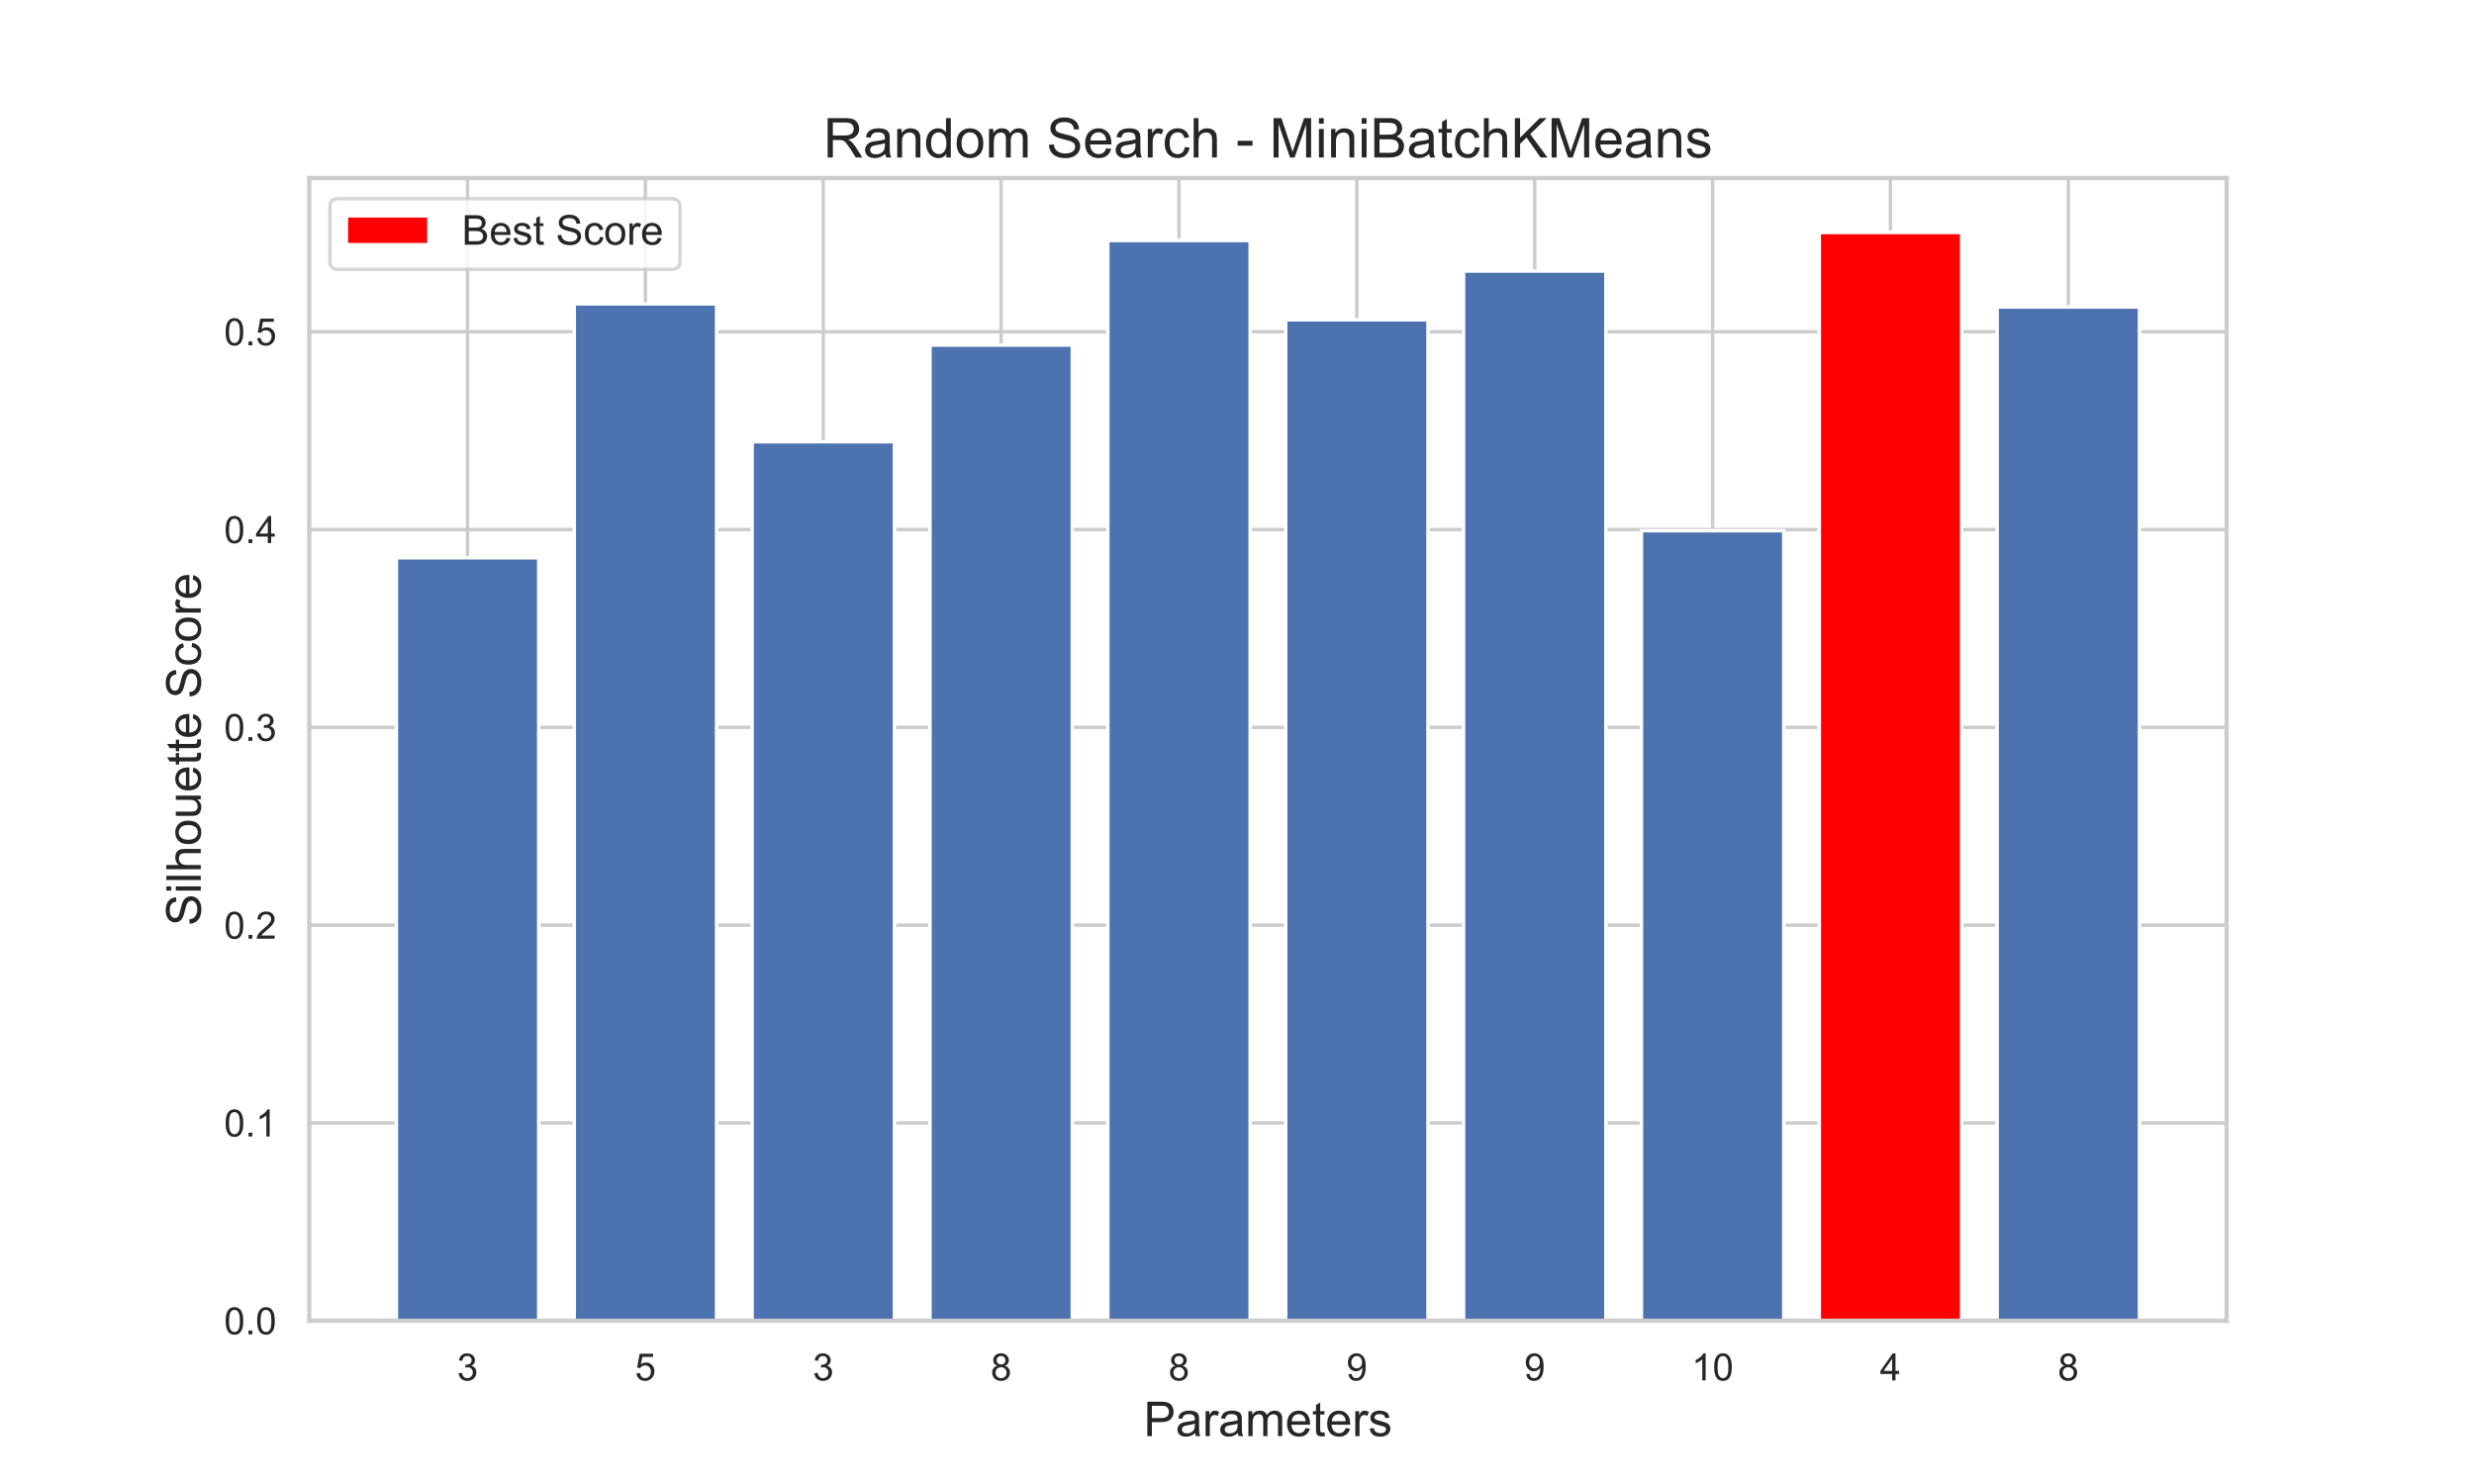
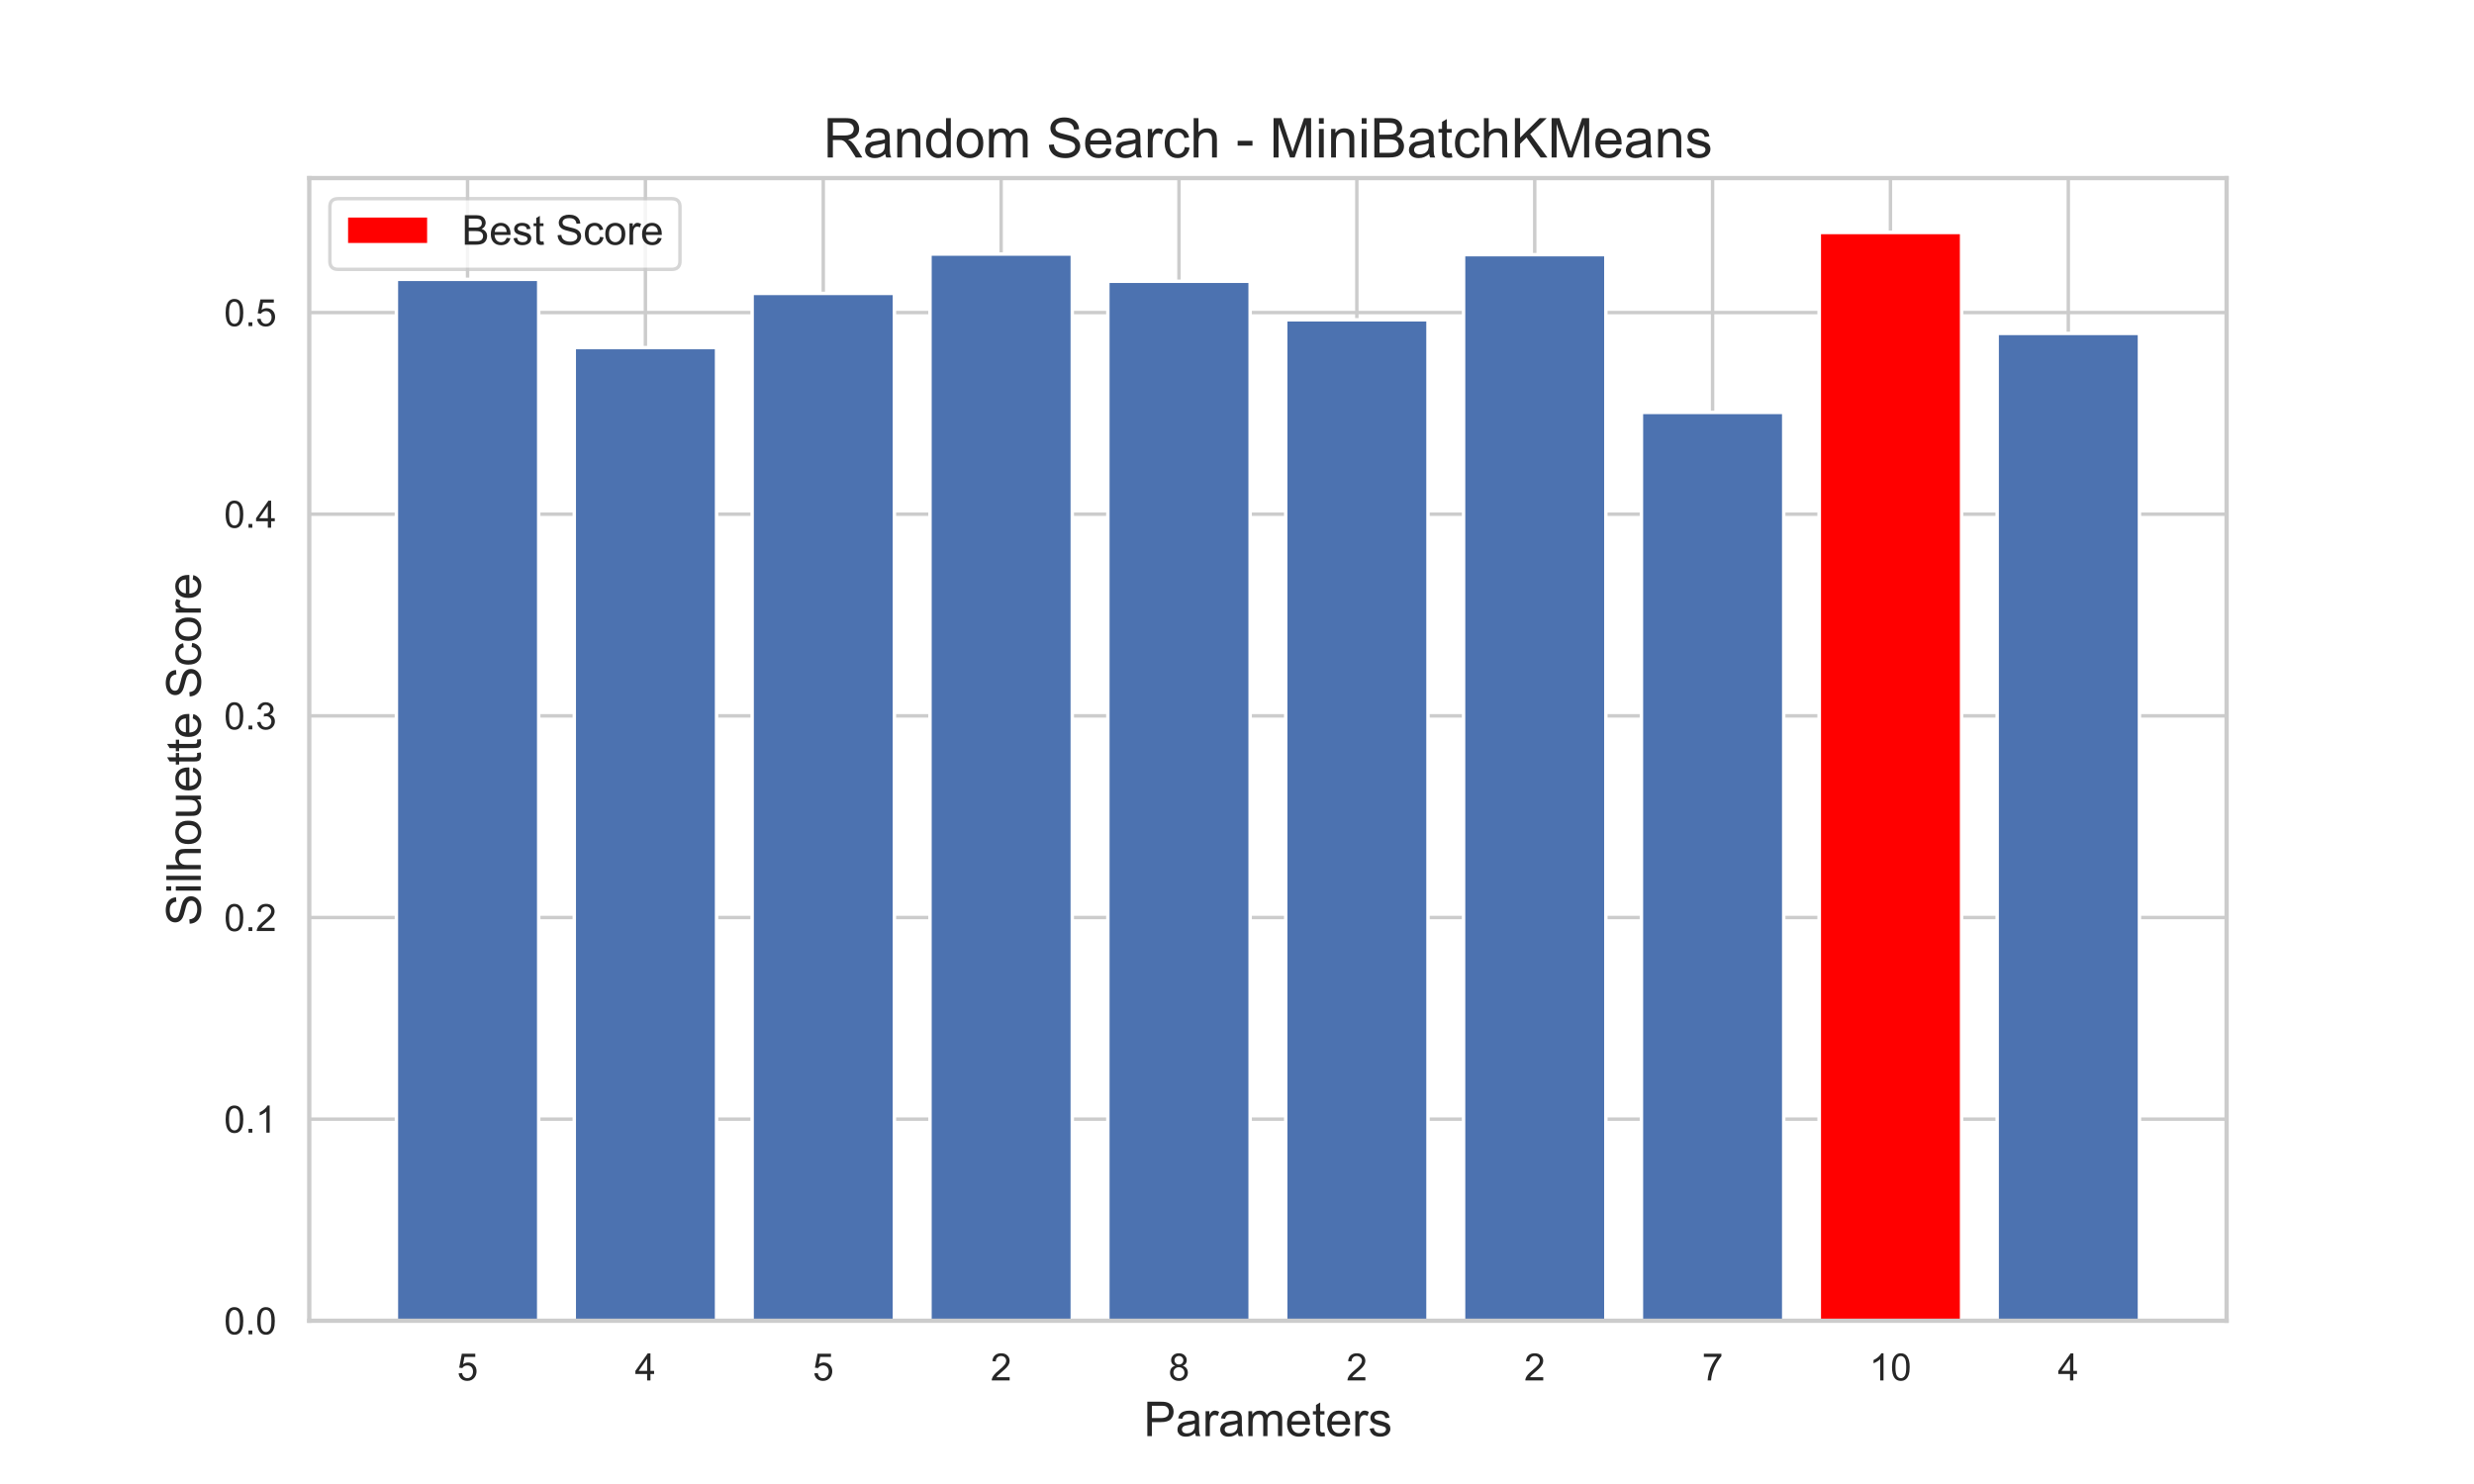
<svg xmlns="http://www.w3.org/2000/svg" xmlns:xlink="http://www.w3.org/1999/xlink" width="720pt" height="432pt" viewBox="0 0 720 432" version="1.1">
  <defs>
    <style type="text/css">*{stroke-linejoin: round; stroke-linecap: butt}</style>
  </defs>
  <g id="figure_1">
    <g id="patch_1">
      <path d="M 0 432  L 720 432  L 720 0  L 0 0  z " style="fill: #ffffff" />
    </g>
    <g id="axes_1">
      <g id="patch_2">
        <path d="M 90 384.48  L 648 384.48  L 648 51.84  L 90 51.84  z " style="fill: #ffffff" />
      </g>
      <g id="matplotlib.axis_1">
        <g id="xtick_1">
          <g id="line2d_1">
-             <path d="M 136.069 384.48  L 136.069 51.84  " clip-path="url(#pcda8ff48fb)" style="fill: none; stroke: #cccccc; stroke-linecap: round" />
+             <path d="M 136.069 384.48  L 136.069 51.84  " clip-path="url(#pf71c05ac56)" style="fill: none; stroke: #cccccc; stroke-linecap: round" />
          </g>
          <g id="text_1">
            <g style="fill: #262626" transform="translate(133.0101 401.8536) scale(0.11 -0.11)">
              <defs>
-                 <path id="ArialMT-33" d="M 269 1209  L 831 1284  Q 928 806 1161 595  Q 1394 384 1728 384  Q 2125 384 2398 659  Q 2672 934 2672 1341  Q 2672 1728 2419 1979  Q 2166 2231 1775 2231  Q 1616 2231 1378 2169  L 1441 2663  Q 1497 2656 1531 2656  Q 1891 2656 2178 2843  Q 2466 3031 2466 3422  Q 2466 3731 2256 3934  Q 2047 4138 1716 4138  Q 1388 4138 1169 3931  Q 950 3725 888 3313  L 325 3413  Q 428 3978 793 4289  Q 1159 4600 1703 4600  Q 2078 4600 2393 4439  Q 2709 4278 2876 4000  Q 3044 3722 3044 3409  Q 3044 3113 2884 2869  Q 2725 2625 2413 2481  Q 2819 2388 3044 2092  Q 3269 1797 3269 1353  Q 3269 753 2831 336  Q 2394 -81 1725 -81  Q 1122 -81 723 278  Q 325 638 269 1209  z " transform="scale(0.015625)" />
-               </defs>
-               <use xlink:href="#ArialMT-33" />
+                 <path id="ArialMT-35" d="M 266 1200  L 856 1250  Q 922 819 1161 601  Q 1400 384 1738 384  Q 2144 384 2425 690  Q 2706 997 2706 1503  Q 2706 1984 2436 2262  Q 2166 2541 1728 2541  Q 1456 2541 1237 2417  Q 1019 2294 894 2097  L 366 2166  L 809 4519  L 3088 4519  L 3088 3981  L 1259 3981  L 1013 2750  Q 1425 3038 1878 3038  Q 2478 3038 2890 2622  Q 3303 2206 3303 1553  Q 3303 931 2941 478  Q 2500 -78 1738 -78  Q 1113 -78 717 272  Q 322 622 266 1200  z " transform="scale(0.015625)" />
+               </defs>
+               <use xlink:href="#ArialMT-35" />
            </g>
          </g>
        </g>
        <g id="xtick_2">
          <g id="line2d_2">
-             <path d="M 187.831 384.48  L 187.831 51.84  " clip-path="url(#pcda8ff48fb)" style="fill: none; stroke: #cccccc; stroke-linecap: round" />
+             <path d="M 187.831 384.48  L 187.831 51.84  " clip-path="url(#pf71c05ac56)" style="fill: none; stroke: #cccccc; stroke-linecap: round" />
          </g>
          <g id="text_2">
            <g style="fill: #262626" transform="translate(184.7727 401.8536) scale(0.11 -0.11)">
              <defs>
-                 <path id="ArialMT-35" d="M 266 1200  L 856 1250  Q 922 819 1161 601  Q 1400 384 1738 384  Q 2144 384 2425 690  Q 2706 997 2706 1503  Q 2706 1984 2436 2262  Q 2166 2541 1728 2541  Q 1456 2541 1237 2417  Q 1019 2294 894 2097  L 366 2166  L 809 4519  L 3088 4519  L 3088 3981  L 1259 3981  L 1013 2750  Q 1425 3038 1878 3038  Q 2478 3038 2890 2622  Q 3303 2206 3303 1553  Q 3303 931 2941 478  Q 2500 -78 1738 -78  Q 1113 -78 717 272  Q 322 622 266 1200  z " transform="scale(0.015625)" />
-               </defs>
-               <use xlink:href="#ArialMT-35" />
+                 <path id="ArialMT-34" d="M 2069 0  L 2069 1097  L 81 1097  L 81 1613  L 2172 4581  L 2631 4581  L 2631 1613  L 3250 1613  L 3250 1097  L 2631 1097  L 2631 0  L 2069 0  z M 2069 1613  L 2069 3678  L 634 1613  L 2069 1613  z " transform="scale(0.015625)" />
+               </defs>
+               <use xlink:href="#ArialMT-34" />
            </g>
          </g>
        </g>
        <g id="xtick_3">
          <g id="line2d_3">
-             <path d="M 239.594 384.48  L 239.594 51.84  " clip-path="url(#pcda8ff48fb)" style="fill: none; stroke: #cccccc; stroke-linecap: round" />
+             <path d="M 239.594 384.48  L 239.594 51.84  " clip-path="url(#pf71c05ac56)" style="fill: none; stroke: #cccccc; stroke-linecap: round" />
          </g>
          <g id="text_3">
            <g style="fill: #262626" transform="translate(236.5352 401.8536) scale(0.11 -0.11)">
-               <use xlink:href="#ArialMT-33" />
+               <use xlink:href="#ArialMT-35" />
            </g>
          </g>
        </g>
        <g id="xtick_4">
          <g id="line2d_4">
-             <path d="M 291.356 384.48  L 291.356 51.84  " clip-path="url(#pcda8ff48fb)" style="fill: none; stroke: #cccccc; stroke-linecap: round" />
+             <path d="M 291.356 384.48  L 291.356 51.84  " clip-path="url(#pf71c05ac56)" style="fill: none; stroke: #cccccc; stroke-linecap: round" />
          </g>
          <g id="text_4">
            <g style="fill: #262626" transform="translate(288.2977 401.8536) scale(0.11 -0.11)">
              <defs>
-                 <path id="ArialMT-38" d="M 1131 2484  Q 781 2613 612 2850  Q 444 3088 444 3419  Q 444 3919 803 4259  Q 1163 4600 1759 4600  Q 2359 4600 2725 4251  Q 3091 3903 3091 3403  Q 3091 3084 2923 2848  Q 2756 2613 2416 2484  Q 2838 2347 3058 2040  Q 3278 1734 3278 1309  Q 3278 722 2862 322  Q 2447 -78 1769 -78  Q 1091 -78 675 323  Q 259 725 259 1325  Q 259 1772 486 2073  Q 713 2375 1131 2484  z M 1019 3438  Q 1019 3113 1228 2906  Q 1438 2700 1772 2700  Q 2097 2700 2305 2904  Q 2513 3109 2513 3406  Q 2513 3716 2298 3927  Q 2084 4138 1766 4138  Q 1444 4138 1231 3931  Q 1019 3725 1019 3438  z M 838 1322  Q 838 1081 952 856  Q 1066 631 1291 507  Q 1516 384 1775 384  Q 2178 384 2440 643  Q 2703 903 2703 1303  Q 2703 1709 2433 1975  Q 2163 2241 1756 2241  Q 1359 2241 1098 1978  Q 838 1716 838 1322  z " transform="scale(0.015625)" />
-               </defs>
-               <use xlink:href="#ArialMT-38" />
+                 <path id="ArialMT-32" d="M 3222 541  L 3222 0  L 194 0  Q 188 203 259 391  Q 375 700 629 1000  Q 884 1300 1366 1694  Q 2113 2306 2375 2664  Q 2638 3022 2638 3341  Q 2638 3675 2398 3904  Q 2159 4134 1775 4134  Q 1369 4134 1125 3890  Q 881 3647 878 3216  L 300 3275  Q 359 3922 746 4261  Q 1134 4600 1788 4600  Q 2447 4600 2831 4234  Q 3216 3869 3216 3328  Q 3216 3053 3103 2787  Q 2991 2522 2730 2228  Q 2469 1934 1863 1422  Q 1356 997 1212 845  Q 1069 694 975 541  L 3222 541  z " transform="scale(0.015625)" />
+               </defs>
+               <use xlink:href="#ArialMT-32" />
            </g>
          </g>
        </g>
        <g id="xtick_5">
          <g id="line2d_5">
-             <path d="M 343.119 384.48  L 343.119 51.84  " clip-path="url(#pcda8ff48fb)" style="fill: none; stroke: #cccccc; stroke-linecap: round" />
+             <path d="M 343.119 384.48  L 343.119 51.84  " clip-path="url(#pf71c05ac56)" style="fill: none; stroke: #cccccc; stroke-linecap: round" />
          </g>
          <g id="text_5">
            <g style="fill: #262626" transform="translate(340.0602 401.8536) scale(0.11 -0.11)">
+               <defs>
+                 <path id="ArialMT-38" d="M 1131 2484  Q 781 2613 612 2850  Q 444 3088 444 3419  Q 444 3919 803 4259  Q 1163 4600 1759 4600  Q 2359 4600 2725 4251  Q 3091 3903 3091 3403  Q 3091 3084 2923 2848  Q 2756 2613 2416 2484  Q 2838 2347 3058 2040  Q 3278 1734 3278 1309  Q 3278 722 2862 322  Q 2447 -78 1769 -78  Q 1091 -78 675 323  Q 259 725 259 1325  Q 259 1772 486 2073  Q 713 2375 1131 2484  z M 1019 3438  Q 1019 3113 1228 2906  Q 1438 2700 1772 2700  Q 2097 2700 2305 2904  Q 2513 3109 2513 3406  Q 2513 3716 2298 3927  Q 2084 4138 1766 4138  Q 1444 4138 1231 3931  Q 1019 3725 1019 3438  z M 838 1322  Q 838 1081 952 856  Q 1066 631 1291 507  Q 1516 384 1775 384  Q 2178 384 2440 643  Q 2703 903 2703 1303  Q 2703 1709 2433 1975  Q 2163 2241 1756 2241  Q 1359 2241 1098 1978  Q 838 1716 838 1322  z " transform="scale(0.015625)" />
+               </defs>
              <use xlink:href="#ArialMT-38" />
            </g>
          </g>
        </g>
        <g id="xtick_6">
          <g id="line2d_6">
-             <path d="M 394.881 384.48  L 394.881 51.84  " clip-path="url(#pcda8ff48fb)" style="fill: none; stroke: #cccccc; stroke-linecap: round" />
+             <path d="M 394.881 384.48  L 394.881 51.84  " clip-path="url(#pf71c05ac56)" style="fill: none; stroke: #cccccc; stroke-linecap: round" />
          </g>
          <g id="text_6">
            <g style="fill: #262626" transform="translate(391.8227 401.8536) scale(0.11 -0.11)">
-               <defs>
-                 <path id="ArialMT-39" d="M 350 1059  L 891 1109  Q 959 728 1153 556  Q 1347 384 1650 384  Q 1909 384 2104 503  Q 2300 622 2425 820  Q 2550 1019 2634 1356  Q 2719 1694 2719 2044  Q 2719 2081 2716 2156  Q 2547 1888 2255 1720  Q 1963 1553 1622 1553  Q 1053 1553 659 1965  Q 266 2378 266 3053  Q 266 3750 677 4175  Q 1088 4600 1706 4600  Q 2153 4600 2523 4359  Q 2894 4119 3086 3673  Q 3278 3228 3278 2384  Q 3278 1506 3087 986  Q 2897 466 2520 194  Q 2144 -78 1638 -78  Q 1100 -78 759 220  Q 419 519 350 1059  z M 2653 3081  Q 2653 3566 2395 3850  Q 2138 4134 1775 4134  Q 1400 4134 1122 3828  Q 844 3522 844 3034  Q 844 2597 1108 2323  Q 1372 2050 1759 2050  Q 2150 2050 2401 2323  Q 2653 2597 2653 3081  z " transform="scale(0.015625)" />
-               </defs>
-               <use xlink:href="#ArialMT-39" />
+               <use xlink:href="#ArialMT-32" />
            </g>
          </g>
        </g>
        <g id="xtick_7">
          <g id="line2d_7">
-             <path d="M 446.644 384.48  L 446.644 51.84  " clip-path="url(#pcda8ff48fb)" style="fill: none; stroke: #cccccc; stroke-linecap: round" />
+             <path d="M 446.644 384.48  L 446.644 51.84  " clip-path="url(#pf71c05ac56)" style="fill: none; stroke: #cccccc; stroke-linecap: round" />
          </g>
          <g id="text_7">
            <g style="fill: #262626" transform="translate(443.5853 401.8536) scale(0.11 -0.11)">
-               <use xlink:href="#ArialMT-39" />
+               <use xlink:href="#ArialMT-32" />
            </g>
          </g>
        </g>
        <g id="xtick_8">
          <g id="line2d_8">
-             <path d="M 498.406 384.48  L 498.406 51.84  " clip-path="url(#pcda8ff48fb)" style="fill: none; stroke: #cccccc; stroke-linecap: round" />
+             <path d="M 498.406 384.48  L 498.406 51.84  " clip-path="url(#pf71c05ac56)" style="fill: none; stroke: #cccccc; stroke-linecap: round" />
          </g>
          <g id="text_8">
-             <g style="fill: #262626" transform="translate(492.2893 401.8536) scale(0.11 -0.11)">
+             <g style="fill: #262626" transform="translate(495.3478 401.8536) scale(0.11 -0.11)">
+               <defs>
+                 <path id="ArialMT-37" d="M 303 3981  L 303 4522  L 3269 4522  L 3269 4084  Q 2831 3619 2401 2847  Q 1972 2075 1738 1259  Q 1569 684 1522 0  L 944 0  Q 953 541 1156 1306  Q 1359 2072 1739 2783  Q 2119 3494 2547 3981  L 303 3981  z " transform="scale(0.015625)" />
+               </defs>
+               <use xlink:href="#ArialMT-37" />
+             </g>
+           </g>
+         </g>
+         <g id="xtick_9">
+           <g id="line2d_9">
+             <path d="M 550.169 384.48  L 550.169 51.84  " clip-path="url(#pf71c05ac56)" style="fill: none; stroke: #cccccc; stroke-linecap: round" />
+           </g>
+           <g id="text_9">
+             <g style="fill: #262626" transform="translate(544.0518 401.8536) scale(0.11 -0.11)">
              <defs>
                <path id="ArialMT-31" d="M 2384 0  L 1822 0  L 1822 3584  Q 1619 3391 1289 3197  Q 959 3003 697 2906  L 697 3450  Q 1169 3672 1522 3987  Q 1875 4303 2022 4600  L 2384 4600  L 2384 0  z " transform="scale(0.015625)" />
                <path id="ArialMT-30" d="M 266 2259  Q 266 3072 433 3567  Q 600 4063 929 4331  Q 1259 4600 1759 4600  Q 2128 4600 2406 4451  Q 2684 4303 2865 4023  Q 3047 3744 3150 3342  Q 3253 2941 3253 2259  Q 3253 1453 3087 958  Q 2922 463 2592 192  Q 2263 -78 1759 -78  Q 1097 -78 719 397  Q 266 969 266 2259  z M 844 2259  Q 844 1131 1108 757  Q 1372 384 1759 384  Q 2147 384 2411 759  Q 2675 1134 2675 2259  Q 2675 3391 2411 3762  Q 2147 4134 1753 4134  Q 1366 4134 1134 3806  Q 844 3388 844 2259  z " transform="scale(0.015625)" />
              </defs>
              <use xlink:href="#ArialMT-31" />
              <use xlink:href="#ArialMT-30" x="55.615" />
            </g>
          </g>
        </g>
-         <g id="xtick_9">
-           <g id="line2d_9">
-             <path d="M 550.169 384.48  L 550.169 51.84  " clip-path="url(#pcda8ff48fb)" style="fill: none; stroke: #cccccc; stroke-linecap: round" />
-           </g>
-           <g id="text_9">
-             <g style="fill: #262626" transform="translate(547.1103 401.8536) scale(0.11 -0.11)">
-               <defs>
-                 <path id="ArialMT-34" d="M 2069 0  L 2069 1097  L 81 1097  L 81 1613  L 2172 4581  L 2631 4581  L 2631 1613  L 3250 1613  L 3250 1097  L 2631 1097  L 2631 0  L 2069 0  z M 2069 1613  L 2069 3678  L 634 1613  L 2069 1613  z " transform="scale(0.015625)" />
-               </defs>
-               <use xlink:href="#ArialMT-34" />
-             </g>
-           </g>
-         </g>
        <g id="xtick_10">
          <g id="line2d_10">
-             <path d="M 601.931 384.48  L 601.931 51.84  " clip-path="url(#pcda8ff48fb)" style="fill: none; stroke: #cccccc; stroke-linecap: round" />
+             <path d="M 601.931 384.48  L 601.931 51.84  " clip-path="url(#pf71c05ac56)" style="fill: none; stroke: #cccccc; stroke-linecap: round" />
          </g>
          <g id="text_10">
            <g style="fill: #262626" transform="translate(598.8728 401.8536) scale(0.11 -0.11)">
-               <use xlink:href="#ArialMT-38" />
+               <use xlink:href="#ArialMT-34" />
            </g>
          </g>
        </g>
        <g id="text_11">
          <g style="fill: #262626" transform="translate(332.8231 418.0608) scale(0.14 -0.14)">
            <defs>
              <path id="ArialMT-50" d="M 494 0  L 494 4581  L 2222 4581  Q 2678 4581 2919 4538  Q 3256 4481 3484 4323  Q 3713 4166 3852 3881  Q 3991 3597 3991 3256  Q 3991 2672 3619 2267  Q 3247 1863 2275 1863  L 1100 1863  L 1100 0  L 494 0  z M 1100 2403  L 2284 2403  Q 2872 2403 3119 2622  Q 3366 2841 3366 3238  Q 3366 3525 3220 3729  Q 3075 3934 2838 4000  Q 2684 4041 2272 4041  L 1100 4041  L 1100 2403  z " transform="scale(0.015625)" />
              <path id="ArialMT-61" d="M 2588 409  Q 2275 144 1986 34  Q 1697 -75 1366 -75  Q 819 -75 525 192  Q 231 459 231 875  Q 231 1119 342 1320  Q 453 1522 633 1644  Q 813 1766 1038 1828  Q 1203 1872 1538 1913  Q 2219 1994 2541 2106  Q 2544 2222 2544 2253  Q 2544 2597 2384 2738  Q 2169 2928 1744 2928  Q 1347 2928 1158 2789  Q 969 2650 878 2297  L 328 2372  Q 403 2725 575 2942  Q 747 3159 1072 3276  Q 1397 3394 1825 3394  Q 2250 3394 2515 3294  Q 2781 3194 2906 3042  Q 3031 2891 3081 2659  Q 3109 2516 3109 2141  L 3109 1391  Q 3109 606 3145 398  Q 3181 191 3288 0  L 2700 0  Q 2613 175 2588 409  z M 2541 1666  Q 2234 1541 1622 1453  Q 1275 1403 1131 1340  Q 988 1278 909 1158  Q 831 1038 831 891  Q 831 666 1001 516  Q 1172 366 1500 366  Q 1825 366 2078 508  Q 2331 650 2450 897  Q 2541 1088 2541 1459  L 2541 1666  z " transform="scale(0.015625)" />
              <path id="ArialMT-72" d="M 416 0  L 416 3319  L 922 3319  L 922 2816  Q 1116 3169 1280 3281  Q 1444 3394 1641 3394  Q 1925 3394 2219 3213  L 2025 2691  Q 1819 2813 1613 2813  Q 1428 2813 1281 2702  Q 1134 2591 1072 2394  Q 978 2094 978 1738  L 978 0  L 416 0  z " transform="scale(0.015625)" />
              <path id="ArialMT-6d" d="M 422 0  L 422 3319  L 925 3319  L 925 2853  Q 1081 3097 1340 3245  Q 1600 3394 1931 3394  Q 2300 3394 2536 3241  Q 2772 3088 2869 2813  Q 3263 3394 3894 3394  Q 4388 3394 4653 3120  Q 4919 2847 4919 2278  L 4919 0  L 4359 0  L 4359 2091  Q 4359 2428 4304 2576  Q 4250 2725 4106 2815  Q 3963 2906 3769 2906  Q 3419 2906 3187 2673  Q 2956 2441 2956 1928  L 2956 0  L 2394 0  L 2394 2156  Q 2394 2531 2256 2718  Q 2119 2906 1806 2906  Q 1569 2906 1367 2781  Q 1166 2656 1075 2415  Q 984 2175 984 1722  L 984 0  L 422 0  z " transform="scale(0.015625)" />
              <path id="ArialMT-65" d="M 2694 1069  L 3275 997  Q 3138 488 2766 206  Q 2394 -75 1816 -75  Q 1088 -75 661 373  Q 234 822 234 1631  Q 234 2469 665 2931  Q 1097 3394 1784 3394  Q 2450 3394 2872 2941  Q 3294 2488 3294 1666  Q 3294 1616 3291 1516  L 816 1516  Q 847 969 1125 678  Q 1403 388 1819 388  Q 2128 388 2347 550  Q 2566 713 2694 1069  z M 847 1978  L 2700 1978  Q 2663 2397 2488 2606  Q 2219 2931 1791 2931  Q 1403 2931 1139 2672  Q 875 2413 847 1978  z " transform="scale(0.015625)" />
              <path id="ArialMT-74" d="M 1650 503  L 1731 6  Q 1494 -44 1306 -44  Q 1000 -44 831 53  Q 663 150 594 308  Q 525 466 525 972  L 525 2881  L 113 2881  L 113 3319  L 525 3319  L 525 4141  L 1084 4478  L 1084 3319  L 1650 3319  L 1650 2881  L 1084 2881  L 1084 941  Q 1084 700 1114 631  Q 1144 563 1211 522  Q 1278 481 1403 481  Q 1497 481 1650 503  z " transform="scale(0.015625)" />
              <path id="ArialMT-73" d="M 197 991  L 753 1078  Q 800 744 1014 566  Q 1228 388 1613 388  Q 2000 388 2187 545  Q 2375 703 2375 916  Q 2375 1106 2209 1216  Q 2094 1291 1634 1406  Q 1016 1563 777 1677  Q 538 1791 414 1992  Q 291 2194 291 2438  Q 291 2659 392 2848  Q 494 3038 669 3163  Q 800 3259 1026 3326  Q 1253 3394 1513 3394  Q 1903 3394 2198 3281  Q 2494 3169 2634 2976  Q 2775 2784 2828 2463  L 2278 2388  Q 2241 2644 2061 2787  Q 1881 2931 1553 2931  Q 1166 2931 1000 2803  Q 834 2675 834 2503  Q 834 2394 903 2306  Q 972 2216 1119 2156  Q 1203 2125 1616 2013  Q 2213 1853 2448 1751  Q 2684 1650 2818 1456  Q 2953 1263 2953 975  Q 2953 694 2789 445  Q 2625 197 2315 61  Q 2006 -75 1616 -75  Q 969 -75 630 194  Q 291 463 197 991  z " transform="scale(0.015625)" />
            </defs>
            <use xlink:href="#ArialMT-50" />
            <use xlink:href="#ArialMT-61" x="66.699" />
            <use xlink:href="#ArialMT-72" x="122.314" />
            <use xlink:href="#ArialMT-61" x="155.615" />
            <use xlink:href="#ArialMT-6d" x="211.23" />
            <use xlink:href="#ArialMT-65" x="294.531" />
            <use xlink:href="#ArialMT-74" x="350.146" />
            <use xlink:href="#ArialMT-65" x="377.93" />
            <use xlink:href="#ArialMT-72" x="433.545" />
            <use xlink:href="#ArialMT-73" x="466.846" />
          </g>
        </g>
      </g>
      <g id="matplotlib.axis_2">
        <g id="ytick_1">
          <g id="line2d_11">
-             <path d="M 90 384.48  L 648 384.48  " clip-path="url(#pcda8ff48fb)" style="fill: none; stroke: #cccccc; stroke-linecap: round" />
+             <path d="M 90 384.48  L 648 384.48  " clip-path="url(#pf71c05ac56)" style="fill: none; stroke: #cccccc; stroke-linecap: round" />
          </g>
          <g id="text_12">
            <g style="fill: #262626" transform="translate(65.21 388.4168) scale(0.11 -0.11)">
              <defs>
                <path id="ArialMT-2e" d="M 581 0  L 581 641  L 1222 641  L 1222 0  L 581 0  z " transform="scale(0.015625)" />
              </defs>
              <use xlink:href="#ArialMT-30" />
              <use xlink:href="#ArialMT-2e" x="55.615" />
              <use xlink:href="#ArialMT-30" x="83.398" />
            </g>
          </g>
        </g>
        <g id="ytick_2">
          <g id="line2d_12">
-             <path d="M 90 326.9  L 648 326.9  " clip-path="url(#pcda8ff48fb)" style="fill: none; stroke: #cccccc; stroke-linecap: round" />
+             <path d="M 90 325.782  L 648 325.782  " clip-path="url(#pf71c05ac56)" style="fill: none; stroke: #cccccc; stroke-linecap: round" />
          </g>
          <g id="text_13">
-             <g style="fill: #262626" transform="translate(65.21 330.8365) scale(0.11 -0.11)">
+             <g style="fill: #262626" transform="translate(65.21 329.7191) scale(0.11 -0.11)">
              <use xlink:href="#ArialMT-30" />
              <use xlink:href="#ArialMT-2e" x="55.615" />
              <use xlink:href="#ArialMT-31" x="83.398" />
            </g>
          </g>
        </g>
        <g id="ytick_3">
          <g id="line2d_13">
-             <path d="M 90 269.319  L 648 269.319  " clip-path="url(#pcda8ff48fb)" style="fill: none; stroke: #cccccc; stroke-linecap: round" />
+             <path d="M 90 267.085  L 648 267.085  " clip-path="url(#pf71c05ac56)" style="fill: none; stroke: #cccccc; stroke-linecap: round" />
          </g>
          <g id="text_14">
-             <g style="fill: #262626" transform="translate(65.21 273.2563) scale(0.11 -0.11)">
-               <defs>
-                 <path id="ArialMT-32" d="M 3222 541  L 3222 0  L 194 0  Q 188 203 259 391  Q 375 700 629 1000  Q 884 1300 1366 1694  Q 2113 2306 2375 2664  Q 2638 3022 2638 3341  Q 2638 3675 2398 3904  Q 2159 4134 1775 4134  Q 1369 4134 1125 3890  Q 881 3647 878 3216  L 300 3275  Q 359 3922 746 4261  Q 1134 4600 1788 4600  Q 2447 4600 2831 4234  Q 3216 3869 3216 3328  Q 3216 3053 3103 2787  Q 2991 2522 2730 2228  Q 2469 1934 1863 1422  Q 1356 997 1212 845  Q 1069 694 975 541  L 3222 541  z " transform="scale(0.015625)" />
-               </defs>
+             <g style="fill: #262626" transform="translate(65.21 271.0214) scale(0.11 -0.11)">
              <use xlink:href="#ArialMT-30" />
              <use xlink:href="#ArialMT-2e" x="55.615" />
              <use xlink:href="#ArialMT-32" x="83.398" />
            </g>
          </g>
        </g>
        <g id="ytick_4">
          <g id="line2d_14">
-             <path d="M 90 211.739  L 648 211.739  " clip-path="url(#pcda8ff48fb)" style="fill: none; stroke: #cccccc; stroke-linecap: round" />
+             <path d="M 90 208.387  L 648 208.387  " clip-path="url(#pf71c05ac56)" style="fill: none; stroke: #cccccc; stroke-linecap: round" />
          </g>
          <g id="text_15">
-             <g style="fill: #262626" transform="translate(65.21 215.676) scale(0.11 -0.11)">
+             <g style="fill: #262626" transform="translate(65.21 212.3236) scale(0.11 -0.11)">
+               <defs>
+                 <path id="ArialMT-33" d="M 269 1209  L 831 1284  Q 928 806 1161 595  Q 1394 384 1728 384  Q 2125 384 2398 659  Q 2672 934 2672 1341  Q 2672 1728 2419 1979  Q 2166 2231 1775 2231  Q 1616 2231 1378 2169  L 1441 2663  Q 1497 2656 1531 2656  Q 1891 2656 2178 2843  Q 2466 3031 2466 3422  Q 2466 3731 2256 3934  Q 2047 4138 1716 4138  Q 1388 4138 1169 3931  Q 950 3725 888 3313  L 325 3413  Q 428 3978 793 4289  Q 1159 4600 1703 4600  Q 2078 4600 2393 4439  Q 2709 4278 2876 4000  Q 3044 3722 3044 3409  Q 3044 3113 2884 2869  Q 2725 2625 2413 2481  Q 2819 2388 3044 2092  Q 3269 1797 3269 1353  Q 3269 753 2831 336  Q 2394 -81 1725 -81  Q 1122 -81 723 278  Q 325 638 269 1209  z " transform="scale(0.015625)" />
+               </defs>
              <use xlink:href="#ArialMT-30" />
              <use xlink:href="#ArialMT-2e" x="55.615" />
              <use xlink:href="#ArialMT-33" x="83.398" />
            </g>
          </g>
        </g>
        <g id="ytick_5">
          <g id="line2d_15">
-             <path d="M 90 154.159  L 648 154.159  " clip-path="url(#pcda8ff48fb)" style="fill: none; stroke: #cccccc; stroke-linecap: round" />
+             <path d="M 90 149.689  L 648 149.689  " clip-path="url(#pf71c05ac56)" style="fill: none; stroke: #cccccc; stroke-linecap: round" />
          </g>
          <g id="text_16">
-             <g style="fill: #262626" transform="translate(65.21 158.0958) scale(0.11 -0.11)">
+             <g style="fill: #262626" transform="translate(65.21 153.6259) scale(0.11 -0.11)">
              <use xlink:href="#ArialMT-30" />
              <use xlink:href="#ArialMT-2e" x="55.615" />
              <use xlink:href="#ArialMT-34" x="83.398" />
            </g>
          </g>
        </g>
        <g id="ytick_6">
          <g id="line2d_16">
-             <path d="M 90 96.579  L 648 96.579  " clip-path="url(#pcda8ff48fb)" style="fill: none; stroke: #cccccc; stroke-linecap: round" />
+             <path d="M 90 90.991  L 648 90.991  " clip-path="url(#pf71c05ac56)" style="fill: none; stroke: #cccccc; stroke-linecap: round" />
          </g>
          <g id="text_17">
-             <g style="fill: #262626" transform="translate(65.21 100.5155) scale(0.11 -0.11)">
+             <g style="fill: #262626" transform="translate(65.21 94.92821) scale(0.11 -0.11)">
              <use xlink:href="#ArialMT-30" />
              <use xlink:href="#ArialMT-2e" x="55.615" />
              <use xlink:href="#ArialMT-35" x="83.398" />
            </g>
          </g>
        </g>
        <g id="text_18">
          <g style="fill: #262626" transform="translate(58.4275 269.5225) rotate(-90) scale(0.14 -0.14)">
            <defs>
              <path id="ArialMT-53" d="M 288 1472  L 859 1522  Q 900 1178 1048 958  Q 1197 738 1509 602  Q 1822 466 2213 466  Q 2559 466 2825 569  Q 3091 672 3220 851  Q 3350 1031 3350 1244  Q 3350 1459 3225 1620  Q 3100 1781 2813 1891  Q 2628 1963 1997 2114  Q 1366 2266 1113 2400  Q 784 2572 623 2826  Q 463 3081 463 3397  Q 463 3744 659 4045  Q 856 4347 1234 4503  Q 1613 4659 2075 4659  Q 2584 4659 2973 4495  Q 3363 4331 3572 4012  Q 3781 3694 3797 3291  L 3216 3247  Q 3169 3681 2898 3903  Q 2628 4125 2100 4125  Q 1550 4125 1298 3923  Q 1047 3722 1047 3438  Q 1047 3191 1225 3031  Q 1400 2872 2139 2705  Q 2878 2538 3153 2413  Q 3553 2228 3743 1945  Q 3934 1663 3934 1294  Q 3934 928 3725 604  Q 3516 281 3123 101  Q 2731 -78 2241 -78  Q 1619 -78 1198 103  Q 778 284 539 648  Q 300 1013 288 1472  z " transform="scale(0.015625)" />
              <path id="ArialMT-69" d="M 425 3934  L 425 4581  L 988 4581  L 988 3934  L 425 3934  z M 425 0  L 425 3319  L 988 3319  L 988 0  L 425 0  z " transform="scale(0.015625)" />
              <path id="ArialMT-6c" d="M 409 0  L 409 4581  L 972 4581  L 972 0  L 409 0  z " transform="scale(0.015625)" />
              <path id="ArialMT-68" d="M 422 0  L 422 4581  L 984 4581  L 984 2938  Q 1378 3394 1978 3394  Q 2347 3394 2619 3248  Q 2891 3103 3008 2847  Q 3125 2591 3125 2103  L 3125 0  L 2563 0  L 2563 2103  Q 2563 2525 2380 2717  Q 2197 2909 1863 2909  Q 1613 2909 1392 2779  Q 1172 2650 1078 2428  Q 984 2206 984 1816  L 984 0  L 422 0  z " transform="scale(0.015625)" />
              <path id="ArialMT-6f" d="M 213 1659  Q 213 2581 725 3025  Q 1153 3394 1769 3394  Q 2453 3394 2887 2945  Q 3322 2497 3322 1706  Q 3322 1066 3130 698  Q 2938 331 2570 128  Q 2203 -75 1769 -75  Q 1072 -75 642 372  Q 213 819 213 1659  z M 791 1659  Q 791 1022 1069 705  Q 1347 388 1769 388  Q 2188 388 2466 706  Q 2744 1025 2744 1678  Q 2744 2294 2464 2611  Q 2184 2928 1769 2928  Q 1347 2928 1069 2612  Q 791 2297 791 1659  z " transform="scale(0.015625)" />
              <path id="ArialMT-75" d="M 2597 0  L 2597 488  Q 2209 -75 1544 -75  Q 1250 -75 995 37  Q 741 150 617 320  Q 494 491 444 738  Q 409 903 409 1263  L 409 3319  L 972 3319  L 972 1478  Q 972 1038 1006 884  Q 1059 663 1231 536  Q 1403 409 1656 409  Q 1909 409 2131 539  Q 2353 669 2445 892  Q 2538 1116 2538 1541  L 2538 3319  L 3100 3319  L 3100 0  L 2597 0  z " transform="scale(0.015625)" />
              <path id="ArialMT-20" transform="scale(0.015625)" />
              <path id="ArialMT-63" d="M 2588 1216  L 3141 1144  Q 3050 572 2676 248  Q 2303 -75 1759 -75  Q 1078 -75 664 370  Q 250 816 250 1647  Q 250 2184 428 2587  Q 606 2991 970 3192  Q 1334 3394 1763 3394  Q 2303 3394 2647 3120  Q 2991 2847 3088 2344  L 2541 2259  Q 2463 2594 2264 2762  Q 2066 2931 1784 2931  Q 1359 2931 1093 2626  Q 828 2322 828 1663  Q 828 994 1084 691  Q 1341 388 1753 388  Q 2084 388 2306 591  Q 2528 794 2588 1216  z " transform="scale(0.015625)" />
            </defs>
            <use xlink:href="#ArialMT-53" />
            <use xlink:href="#ArialMT-69" x="66.699" />
            <use xlink:href="#ArialMT-6c" x="88.916" />
            <use xlink:href="#ArialMT-68" x="111.133" />
            <use xlink:href="#ArialMT-6f" x="166.748" />
            <use xlink:href="#ArialMT-75" x="222.363" />
            <use xlink:href="#ArialMT-65" x="277.979" />
            <use xlink:href="#ArialMT-74" x="333.594" />
            <use xlink:href="#ArialMT-74" x="361.377" />
            <use xlink:href="#ArialMT-65" x="389.16" />
            <use xlink:href="#ArialMT-20" x="444.775" />
            <use xlink:href="#ArialMT-53" x="472.559" />
            <use xlink:href="#ArialMT-63" x="539.258" />
            <use xlink:href="#ArialMT-6f" x="589.258" />
            <use xlink:href="#ArialMT-72" x="644.873" />
            <use xlink:href="#ArialMT-65" x="678.174" />
          </g>
        </g>
      </g>
      <g id="patch_3">
-         <path d="M 115.364 384.48  L 156.774 384.48  L 156.774 162.373  L 115.364 162.373  z " clip-path="url(#pcda8ff48fb)" style="fill: #4c72b0; stroke: #ffffff; stroke-linejoin: miter" />
+         <path d="M 115.364 384.48  L 156.774 384.48  L 156.774 81.314  L 115.364 81.314  z " clip-path="url(#pf71c05ac56)" style="fill: #4c72b0; stroke: #ffffff; stroke-linejoin: miter" />
      </g>
      <g id="patch_4">
-         <path d="M 167.126 384.48  L 208.536 384.48  L 208.536 88.456  L 167.126 88.456  z " clip-path="url(#pcda8ff48fb)" style="fill: #4c72b0; stroke: #ffffff; stroke-linejoin: miter" />
+         <path d="M 167.126 384.48  L 208.536 384.48  L 208.536 101.179  L 167.126 101.179  z " clip-path="url(#pf71c05ac56)" style="fill: #4c72b0; stroke: #ffffff; stroke-linejoin: miter" />
      </g>
      <g id="patch_5">
-         <path d="M 218.889 384.48  L 260.299 384.48  L 260.299 128.6  L 218.889 128.6  z " clip-path="url(#pcda8ff48fb)" style="fill: #4c72b0; stroke: #ffffff; stroke-linejoin: miter" />
+         <path d="M 218.889 384.48  L 260.299 384.48  L 260.299 85.412  L 218.889 85.412  z " clip-path="url(#pf71c05ac56)" style="fill: #4c72b0; stroke: #ffffff; stroke-linejoin: miter" />
      </g>
      <g id="patch_6">
-         <path d="M 270.651 384.48  L 312.061 384.48  L 312.061 100.464  L 270.651 100.464  z " clip-path="url(#pcda8ff48fb)" style="fill: #4c72b0; stroke: #ffffff; stroke-linejoin: miter" />
+         <path d="M 270.651 384.48  L 312.061 384.48  L 312.061 73.956  L 270.651 73.956  z " clip-path="url(#pf71c05ac56)" style="fill: #4c72b0; stroke: #ffffff; stroke-linejoin: miter" />
      </g>
      <g id="patch_7">
-         <path d="M 322.414 384.48  L 363.824 384.48  L 363.824 70.028  L 322.414 70.028  z " clip-path="url(#pcda8ff48fb)" style="fill: #4c72b0; stroke: #ffffff; stroke-linejoin: miter" />
+         <path d="M 322.414 384.48  L 363.824 384.48  L 363.824 81.878  L 322.414 81.878  z " clip-path="url(#pf71c05ac56)" style="fill: #4c72b0; stroke: #ffffff; stroke-linejoin: miter" />
      </g>
      <g id="patch_8">
-         <path d="M 374.176 384.48  L 415.586 384.48  L 415.586 93.11  L 374.176 93.11  z " clip-path="url(#pcda8ff48fb)" style="fill: #4c72b0; stroke: #ffffff; stroke-linejoin: miter" />
+         <path d="M 374.176 384.48  L 415.586 384.48  L 415.586 93.096  L 374.176 93.096  z " clip-path="url(#pf71c05ac56)" style="fill: #4c72b0; stroke: #ffffff; stroke-linejoin: miter" />
      </g>
      <g id="patch_9">
-         <path d="M 425.939 384.48  L 467.349 384.48  L 467.349 78.91  L 425.939 78.91  z " clip-path="url(#pcda8ff48fb)" style="fill: #4c72b0; stroke: #ffffff; stroke-linejoin: miter" />
+         <path d="M 425.939 384.48  L 467.349 384.48  L 467.349 74.134  L 425.939 74.134  z " clip-path="url(#pf71c05ac56)" style="fill: #4c72b0; stroke: #ffffff; stroke-linejoin: miter" />
      </g>
      <g id="patch_10">
-         <path d="M 477.701 384.48  L 519.111 384.48  L 519.111 154.497  L 477.701 154.497  z " clip-path="url(#pcda8ff48fb)" style="fill: #4c72b0; stroke: #ffffff; stroke-linejoin: miter" />
+         <path d="M 477.701 384.48  L 519.111 384.48  L 519.111 120.058  L 477.701 120.058  z " clip-path="url(#pf71c05ac56)" style="fill: #4c72b0; stroke: #ffffff; stroke-linejoin: miter" />
      </g>
      <g id="patch_11">
-         <path d="M 529.464 384.48  L 570.874 384.48  L 570.874 67.68  L 529.464 67.68  z " clip-path="url(#pcda8ff48fb)" style="fill: #4c72b0; stroke: #ffffff; stroke-linejoin: miter" />
+         <path d="M 529.464 384.48  L 570.874 384.48  L 570.874 67.68  L 529.464 67.68  z " clip-path="url(#pf71c05ac56)" style="fill: #4c72b0; stroke: #ffffff; stroke-linejoin: miter" />
      </g>
      <g id="patch_12">
-         <path d="M 581.226 384.48  L 622.636 384.48  L 622.636 89.381  L 581.226 89.381  z " clip-path="url(#pcda8ff48fb)" style="fill: #4c72b0; stroke: #ffffff; stroke-linejoin: miter" />
+         <path d="M 581.226 384.48  L 622.636 384.48  L 622.636 97.06  L 581.226 97.06  z " clip-path="url(#pf71c05ac56)" style="fill: #4c72b0; stroke: #ffffff; stroke-linejoin: miter" />
      </g>
      <g id="patch_13">
-         <path d="M 529.464 384.48  L 570.874 384.48  L 570.874 67.68  L 529.464 67.68  z " clip-path="url(#pcda8ff48fb)" style="fill: #ff0000; stroke: #ffffff; stroke-linejoin: miter" />
+         <path d="M 529.464 384.48  L 570.874 384.48  L 570.874 67.68  L 529.464 67.68  z " clip-path="url(#pf71c05ac56)" style="fill: #ff0000; stroke: #ffffff; stroke-linejoin: miter" />
      </g>
      <g id="patch_14">
        <path d="M 90 384.48  L 90 51.84  " style="fill: none; stroke: #cccccc; stroke-width: 1.25; stroke-linejoin: miter; stroke-linecap: square" />
      </g>
      <g id="patch_15">
        <path d="M 648 384.48  L 648 51.84  " style="fill: none; stroke: #cccccc; stroke-width: 1.25; stroke-linejoin: miter; stroke-linecap: square" />
      </g>
      <g id="patch_16">
        <path d="M 90 384.48  L 648 384.48  " style="fill: none; stroke: #cccccc; stroke-width: 1.25; stroke-linejoin: miter; stroke-linecap: square" />
      </g>
      <g id="patch_17">
        <path d="M 90 51.84  L 648 51.84  " style="fill: none; stroke: #cccccc; stroke-width: 1.25; stroke-linejoin: miter; stroke-linecap: square" />
      </g>
      <g id="text_19">
        <g style="fill: #262626" transform="translate(239.6163 45.84) scale(0.16 -0.16)">
          <defs>
            <path id="ArialMT-52" d="M 503 0  L 503 4581  L 2534 4581  Q 3147 4581 3465 4457  Q 3784 4334 3975 4021  Q 4166 3709 4166 3331  Q 4166 2844 3850 2509  Q 3534 2175 2875 2084  Q 3116 1969 3241 1856  Q 3506 1613 3744 1247  L 4541 0  L 3778 0  L 3172 953  Q 2906 1366 2734 1584  Q 2563 1803 2427 1890  Q 2291 1978 2150 2013  Q 2047 2034 1813 2034  L 1109 2034  L 1109 0  L 503 0  z M 1109 2559  L 2413 2559  Q 2828 2559 3062 2645  Q 3297 2731 3419 2920  Q 3541 3109 3541 3331  Q 3541 3656 3305 3865  Q 3069 4075 2559 4075  L 1109 4075  L 1109 2559  z " transform="scale(0.015625)" />
            <path id="ArialMT-6e" d="M 422 0  L 422 3319  L 928 3319  L 928 2847  Q 1294 3394 1984 3394  Q 2284 3394 2536 3286  Q 2788 3178 2913 3003  Q 3038 2828 3088 2588  Q 3119 2431 3119 2041  L 3119 0  L 2556 0  L 2556 2019  Q 2556 2363 2490 2533  Q 2425 2703 2258 2804  Q 2091 2906 1866 2906  Q 1506 2906 1245 2678  Q 984 2450 984 1813  L 984 0  L 422 0  z " transform="scale(0.015625)" />
            <path id="ArialMT-64" d="M 2575 0  L 2575 419  Q 2259 -75 1647 -75  Q 1250 -75 917 144  Q 584 363 401 755  Q 219 1147 219 1656  Q 219 2153 384 2558  Q 550 2963 881 3178  Q 1213 3394 1622 3394  Q 1922 3394 2156 3267  Q 2391 3141 2538 2938  L 2538 4581  L 3097 4581  L 3097 0  L 2575 0  z M 797 1656  Q 797 1019 1065 703  Q 1334 388 1700 388  Q 2069 388 2326 689  Q 2584 991 2584 1609  Q 2584 2291 2321 2609  Q 2059 2928 1675 2928  Q 1300 2928 1048 2622  Q 797 2316 797 1656  z " transform="scale(0.015625)" />
            <path id="ArialMT-2d" d="M 203 1375  L 203 1941  L 1931 1941  L 1931 1375  L 203 1375  z " transform="scale(0.015625)" />
            <path id="ArialMT-4d" d="M 475 0  L 475 4581  L 1388 4581  L 2472 1338  Q 2622 884 2691 659  Q 2769 909 2934 1394  L 4031 4581  L 4847 4581  L 4847 0  L 4263 0  L 4263 3834  L 2931 0  L 2384 0  L 1059 3900  L 1059 0  L 475 0  z " transform="scale(0.015625)" />
            <path id="ArialMT-42" d="M 469 0  L 469 4581  L 2188 4581  Q 2713 4581 3030 4442  Q 3347 4303 3526 4014  Q 3706 3725 3706 3409  Q 3706 3116 3547 2856  Q 3388 2597 3066 2438  Q 3481 2316 3704 2022  Q 3928 1728 3928 1328  Q 3928 1006 3792 729  Q 3656 453 3456 303  Q 3256 153 2954 76  Q 2653 0 2216 0  L 469 0  z M 1075 2656  L 2066 2656  Q 2469 2656 2644 2709  Q 2875 2778 2992 2937  Q 3109 3097 3109 3338  Q 3109 3566 3000 3739  Q 2891 3913 2687 3977  Q 2484 4041 1991 4041  L 1075 4041  L 1075 2656  z M 1075 541  L 2216 541  Q 2509 541 2628 563  Q 2838 600 2978 687  Q 3119 775 3209 942  Q 3300 1109 3300 1328  Q 3300 1584 3169 1773  Q 3038 1963 2805 2039  Q 2572 2116 2134 2116  L 1075 2116  L 1075 541  z " transform="scale(0.015625)" />
            <path id="ArialMT-4b" d="M 469 0  L 469 4581  L 1075 4581  L 1075 2309  L 3350 4581  L 4172 4581  L 2250 2725  L 4256 0  L 3456 0  L 1825 2319  L 1075 1588  L 1075 0  L 469 0  z " transform="scale(0.015625)" />
          </defs>
          <use xlink:href="#ArialMT-52" />
          <use xlink:href="#ArialMT-61" x="72.217" />
          <use xlink:href="#ArialMT-6e" x="127.832" />
          <use xlink:href="#ArialMT-64" x="183.447" />
          <use xlink:href="#ArialMT-6f" x="239.062" />
          <use xlink:href="#ArialMT-6d" x="294.678" />
          <use xlink:href="#ArialMT-20" x="377.979" />
          <use xlink:href="#ArialMT-53" x="405.762" />
          <use xlink:href="#ArialMT-65" x="472.461" />
          <use xlink:href="#ArialMT-61" x="528.076" />
          <use xlink:href="#ArialMT-72" x="583.691" />
          <use xlink:href="#ArialMT-63" x="616.992" />
          <use xlink:href="#ArialMT-68" x="666.992" />
          <use xlink:href="#ArialMT-20" x="722.607" />
          <use xlink:href="#ArialMT-2d" x="750.391" />
          <use xlink:href="#ArialMT-20" x="783.691" />
          <use xlink:href="#ArialMT-4d" x="811.475" />
          <use xlink:href="#ArialMT-69" x="894.775" />
          <use xlink:href="#ArialMT-6e" x="916.992" />
          <use xlink:href="#ArialMT-69" x="972.607" />
          <use xlink:href="#ArialMT-42" x="994.824" />
          <use xlink:href="#ArialMT-61" x="1061.523" />
          <use xlink:href="#ArialMT-74" x="1117.139" />
          <use xlink:href="#ArialMT-63" x="1144.922" />
          <use xlink:href="#ArialMT-68" x="1194.922" />
          <use xlink:href="#ArialMT-4b" x="1250.537" />
          <use xlink:href="#ArialMT-4d" x="1317.236" />
          <use xlink:href="#ArialMT-65" x="1400.537" />
          <use xlink:href="#ArialMT-61" x="1456.152" />
          <use xlink:href="#ArialMT-6e" x="1511.768" />
          <use xlink:href="#ArialMT-73" x="1567.383" />
        </g>
      </g>
      <g id="legend_1">
        <g id="patch_18">
          <path d="M 98.4 78.414  L 195.491 78.414  Q 197.891 78.414 197.891 76.014  L 197.891 60.24  Q 197.891 57.84 195.491 57.84  L 98.4 57.84  Q 96 57.84 96 60.24  L 96 76.014  Q 96 78.414 98.4 78.414  z " style="fill: #ffffff; opacity: 0.8; stroke: #cccccc; stroke-linejoin: miter" />
        </g>
        <g id="patch_19">
          <path d="M 100.8 71.229  L 124.8 71.229  L 124.8 62.829  L 100.8 62.829  z " style="fill: #ff0000; stroke: #ffffff; stroke-linejoin: miter" />
        </g>
        <g id="text_20">
          <g style="fill: #262626" transform="translate(134.4 71.22938) scale(0.12 -0.12)">
            <use xlink:href="#ArialMT-42" />
            <use xlink:href="#ArialMT-65" x="66.699" />
            <use xlink:href="#ArialMT-73" x="122.314" />
            <use xlink:href="#ArialMT-74" x="172.314" />
            <use xlink:href="#ArialMT-20" x="200.098" />
            <use xlink:href="#ArialMT-53" x="227.881" />
            <use xlink:href="#ArialMT-63" x="294.58" />
            <use xlink:href="#ArialMT-6f" x="344.58" />
            <use xlink:href="#ArialMT-72" x="400.195" />
            <use xlink:href="#ArialMT-65" x="433.496" />
          </g>
        </g>
      </g>
    </g>
  </g>
  <defs>
-     <clipPath id="pcda8ff48fb">
+     <clipPath id="pf71c05ac56">
      <rect x="90" y="51.84" width="558" height="332.64" />
    </clipPath>
  </defs>
</svg>
